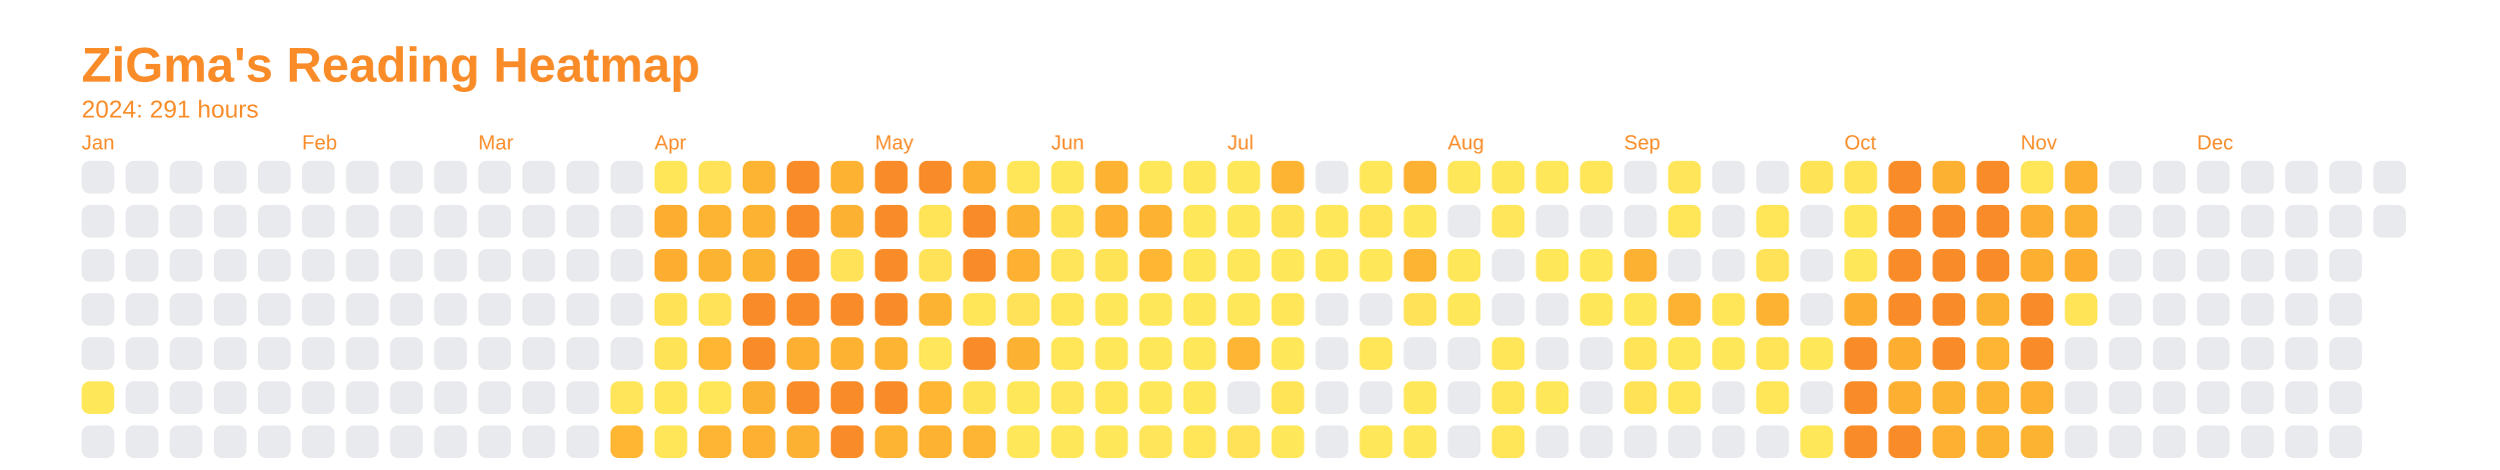
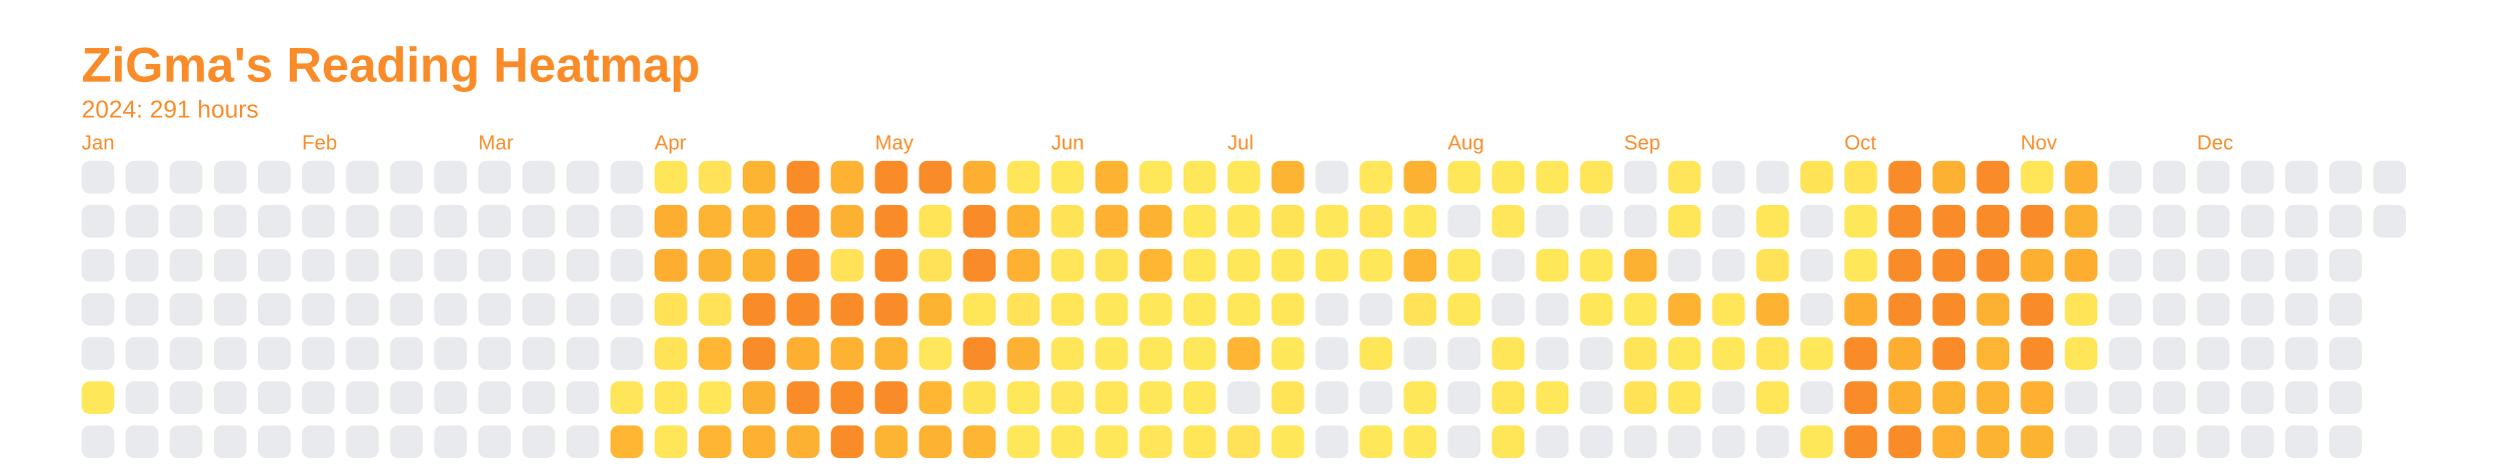
<svg xmlns="http://www.w3.org/2000/svg" baseProfile="full" height="57.5mm" version="1.1" viewBox="0,0,306.2,57.5" width="306.2mm">
  <defs />
  <rect fill="none" height="57.5" width="306.2" x="0" y="0" />
  <text fill="#f98c28" style="font-size:6px; font-family:Arial; font-weight:bold;" x="10" y="10">ZiGma's Reading Heatmap</text>
  <text fill="#f98c28" style="font-size:3px; font-family:Arial;" x="10" y="14.4">2024: 291 hours</text>
  <text fill="#f98c28" style="font-size:2.5px; font-family:Arial" x="10" y="18.3">Jan</text>
  <rect fill="#e8eaed" height="4" rx="1" ry="1" width="4" x="10" y="19.7" />
  <rect fill="#e8eaed" height="4" rx="1" ry="1" width="4" x="10" y="25.1" />
  <rect fill="#e8eaed" height="4" rx="1" ry="1" width="4" x="10" y="30.5" />
  <rect fill="#e8eaed" height="4" rx="1" ry="1" width="4" x="10" y="35.9" />
  <rect fill="#e8eaed" height="4" rx="1" ry="1" width="4" x="10" y="41.3" />
  <rect fill="#ffe75a" height="4" rx="1" ry="1" width="4" x="10" y="46.7" />
  <rect fill="#e8eaed" height="4" rx="1" ry="1" width="4" x="10" y="52.1" />
  <rect fill="#e8eaed" height="4" rx="1" ry="1" width="4" x="15.4" y="19.7" />
  <rect fill="#e8eaed" height="4" rx="1" ry="1" width="4" x="15.4" y="25.1" />
  <rect fill="#e8eaed" height="4" rx="1" ry="1" width="4" x="15.4" y="30.5" />
  <rect fill="#e8eaed" height="4" rx="1" ry="1" width="4" x="15.4" y="35.9" />
  <rect fill="#e8eaed" height="4" rx="1" ry="1" width="4" x="15.4" y="41.3" />
  <rect fill="#e8eaed" height="4" rx="1" ry="1" width="4" x="15.4" y="46.7" />
  <rect fill="#e8eaed" height="4" rx="1" ry="1" width="4" x="15.4" y="52.1" />
  <rect fill="#e8eaed" height="4" rx="1" ry="1" width="4" x="20.8" y="19.7" />
  <rect fill="#e8eaed" height="4" rx="1" ry="1" width="4" x="20.8" y="25.1" />
  <rect fill="#e8eaed" height="4" rx="1" ry="1" width="4" x="20.8" y="30.5" />
  <rect fill="#e8eaed" height="4" rx="1" ry="1" width="4" x="20.8" y="35.9" />
  <rect fill="#e8eaed" height="4" rx="1" ry="1" width="4" x="20.8" y="41.3" />
  <rect fill="#e8eaed" height="4" rx="1" ry="1" width="4" x="20.8" y="46.7" />
  <rect fill="#e8eaed" height="4" rx="1" ry="1" width="4" x="20.8" y="52.1" />
  <rect fill="#e8eaed" height="4" rx="1" ry="1" width="4" x="26.2" y="19.7" />
  <rect fill="#e8eaed" height="4" rx="1" ry="1" width="4" x="26.2" y="25.1" />
  <rect fill="#e8eaed" height="4" rx="1" ry="1" width="4" x="26.2" y="30.5" />
  <rect fill="#e8eaed" height="4" rx="1" ry="1" width="4" x="26.2" y="35.9" />
  <rect fill="#e8eaed" height="4" rx="1" ry="1" width="4" x="26.2" y="41.3" />
  <rect fill="#e8eaed" height="4" rx="1" ry="1" width="4" x="26.2" y="46.7" />
  <rect fill="#e8eaed" height="4" rx="1" ry="1" width="4" x="26.2" y="52.1" />
  <rect fill="#e8eaed" height="4" rx="1" ry="1" width="4" x="31.6" y="19.7" />
  <rect fill="#e8eaed" height="4" rx="1" ry="1" width="4" x="31.6" y="25.1" />
  <rect fill="#e8eaed" height="4" rx="1" ry="1" width="4" x="31.6" y="30.5" />
  <rect fill="#e8eaed" height="4" rx="1" ry="1" width="4" x="31.6" y="35.9" />
  <rect fill="#e8eaed" height="4" rx="1" ry="1" width="4" x="31.6" y="41.3" />
  <rect fill="#e8eaed" height="4" rx="1" ry="1" width="4" x="31.6" y="46.7" />
  <rect fill="#e8eaed" height="4" rx="1" ry="1" width="4" x="31.6" y="52.1" />
  <text fill="#f98c28" style="font-size:2.5px; font-family:Arial" x="37.0" y="18.3">Feb</text>
  <rect fill="#e8eaed" height="4" rx="1" ry="1" width="4" x="37.0" y="19.7" />
  <rect fill="#e8eaed" height="4" rx="1" ry="1" width="4" x="37.0" y="25.1" />
  <rect fill="#e8eaed" height="4" rx="1" ry="1" width="4" x="37.0" y="30.5" />
  <rect fill="#e8eaed" height="4" rx="1" ry="1" width="4" x="37.0" y="35.9" />
  <rect fill="#e8eaed" height="4" rx="1" ry="1" width="4" x="37.0" y="41.3" />
  <rect fill="#e8eaed" height="4" rx="1" ry="1" width="4" x="37.0" y="46.7" />
  <rect fill="#e8eaed" height="4" rx="1" ry="1" width="4" x="37.0" y="52.1" />
  <rect fill="#e8eaed" height="4" rx="1" ry="1" width="4" x="42.4" y="19.7" />
  <rect fill="#e8eaed" height="4" rx="1" ry="1" width="4" x="42.4" y="25.1" />
  <rect fill="#e8eaed" height="4" rx="1" ry="1" width="4" x="42.4" y="30.5" />
  <rect fill="#e8eaed" height="4" rx="1" ry="1" width="4" x="42.4" y="35.9" />
  <rect fill="#e8eaed" height="4" rx="1" ry="1" width="4" x="42.4" y="41.3" />
  <rect fill="#e8eaed" height="4" rx="1" ry="1" width="4" x="42.4" y="46.7" />
  <rect fill="#e8eaed" height="4" rx="1" ry="1" width="4" x="42.4" y="52.1" />
  <rect fill="#e8eaed" height="4" rx="1" ry="1" width="4" x="47.8" y="19.7" />
  <rect fill="#e8eaed" height="4" rx="1" ry="1" width="4" x="47.8" y="25.1" />
  <rect fill="#e8eaed" height="4" rx="1" ry="1" width="4" x="47.8" y="30.5" />
  <rect fill="#e8eaed" height="4" rx="1" ry="1" width="4" x="47.8" y="35.9" />
  <rect fill="#e8eaed" height="4" rx="1" ry="1" width="4" x="47.8" y="41.3" />
  <rect fill="#e8eaed" height="4" rx="1" ry="1" width="4" x="47.8" y="46.7" />
  <rect fill="#e8eaed" height="4" rx="1" ry="1" width="4" x="47.8" y="52.1" />
  <rect fill="#e8eaed" height="4" rx="1" ry="1" width="4" x="53.2" y="19.7" />
  <rect fill="#e8eaed" height="4" rx="1" ry="1" width="4" x="53.2" y="25.1" />
  <rect fill="#e8eaed" height="4" rx="1" ry="1" width="4" x="53.2" y="30.5" />
  <rect fill="#e8eaed" height="4" rx="1" ry="1" width="4" x="53.2" y="35.9" />
  <rect fill="#e8eaed" height="4" rx="1" ry="1" width="4" x="53.2" y="41.3" />
  <rect fill="#e8eaed" height="4" rx="1" ry="1" width="4" x="53.2" y="46.7" />
  <rect fill="#e8eaed" height="4" rx="1" ry="1" width="4" x="53.2" y="52.1" />
  <text fill="#f98c28" style="font-size:2.5px; font-family:Arial" x="58.6" y="18.3">Mar</text>
  <rect fill="#e8eaed" height="4" rx="1" ry="1" width="4" x="58.6" y="19.7" />
  <rect fill="#e8eaed" height="4" rx="1" ry="1" width="4" x="58.6" y="25.1" />
  <rect fill="#e8eaed" height="4" rx="1" ry="1" width="4" x="58.6" y="30.5" />
  <rect fill="#e8eaed" height="4" rx="1" ry="1" width="4" x="58.6" y="35.9" />
  <rect fill="#e8eaed" height="4" rx="1" ry="1" width="4" x="58.6" y="41.3" />
  <rect fill="#e8eaed" height="4" rx="1" ry="1" width="4" x="58.6" y="46.7" />
  <rect fill="#e8eaed" height="4" rx="1" ry="1" width="4" x="58.6" y="52.1" />
  <rect fill="#e8eaed" height="4" rx="1" ry="1" width="4" x="64" y="19.7" />
  <rect fill="#e8eaed" height="4" rx="1" ry="1" width="4" x="64" y="25.1" />
  <rect fill="#e8eaed" height="4" rx="1" ry="1" width="4" x="64" y="30.5" />
  <rect fill="#e8eaed" height="4" rx="1" ry="1" width="4" x="64" y="35.9" />
  <rect fill="#e8eaed" height="4" rx="1" ry="1" width="4" x="64" y="41.3" />
  <rect fill="#e8eaed" height="4" rx="1" ry="1" width="4" x="64" y="46.7" />
  <rect fill="#e8eaed" height="4" rx="1" ry="1" width="4" x="64" y="52.1" />
  <rect fill="#e8eaed" height="4" rx="1" ry="1" width="4" x="69.4" y="19.7" />
  <rect fill="#e8eaed" height="4" rx="1" ry="1" width="4" x="69.4" y="25.1" />
  <rect fill="#e8eaed" height="4" rx="1" ry="1" width="4" x="69.4" y="30.5" />
  <rect fill="#e8eaed" height="4" rx="1" ry="1" width="4" x="69.4" y="35.9" />
  <rect fill="#e8eaed" height="4" rx="1" ry="1" width="4" x="69.4" y="41.3" />
  <rect fill="#e8eaed" height="4" rx="1" ry="1" width="4" x="69.4" y="46.7" />
  <rect fill="#e8eaed" height="4" rx="1" ry="1" width="4" x="69.4" y="52.1" />
  <rect fill="#e8eaed" height="4" rx="1" ry="1" width="4" x="74.8" y="19.7" />
  <rect fill="#e8eaed" height="4" rx="1" ry="1" width="4" x="74.8" y="25.1" />
  <rect fill="#e8eaed" height="4" rx="1" ry="1" width="4" x="74.8" y="30.5" />
  <rect fill="#e8eaed" height="4" rx="1" ry="1" width="4" x="74.8" y="35.9" />
  <rect fill="#e8eaed" height="4" rx="1" ry="1" width="4" x="74.8" y="41.3" />
  <rect fill="#ffe559" height="4" rx="1" ry="1" width="4" x="74.8" y="46.7" />
  <rect fill="#feb633" height="4" rx="1" ry="1" width="4" x="74.8" y="52.1" />
  <text fill="#f98c28" style="font-size:2.5px; font-family:Arial" x="80.2" y="18.3">Apr</text>
  <rect fill="#ffe659" height="4" rx="1" ry="1" width="4" x="80.2" y="19.7" />
  <rect fill="#fdae31" height="4" rx="1" ry="1" width="4" x="80.2" y="25.1" />
  <rect fill="#fdae31" height="4" rx="1" ry="1" width="4" x="80.2" y="30.5" />
  <rect fill="#ffe256" height="4" rx="1" ry="1" width="4" x="80.2" y="35.9" />
  <rect fill="#ffe357" height="4" rx="1" ry="1" width="4" x="80.2" y="41.3" />
  <rect fill="#ffe659" height="4" rx="1" ry="1" width="4" x="80.2" y="46.7" />
  <rect fill="#ffe659" height="4" rx="1" ry="1" width="4" x="80.2" y="52.1" />
  <rect fill="#ffe257" height="4" rx="1" ry="1" width="4" x="85.6" y="19.7" />
  <rect fill="#feb433" height="4" rx="1" ry="1" width="4" x="85.6" y="25.1" />
  <rect fill="#fdb332" height="4" rx="1" ry="1" width="4" x="85.6" y="30.5" />
  <rect fill="#ffe257" height="4" rx="1" ry="1" width="4" x="85.6" y="35.9" />
  <rect fill="#feb633" height="4" rx="1" ry="1" width="4" x="85.6" y="41.3" />
  <rect fill="#ffe659" height="4" rx="1" ry="1" width="4" x="85.6" y="46.7" />
  <rect fill="#feb533" height="4" rx="1" ry="1" width="4" x="85.6" y="52.1" />
  <rect fill="#fdb432" height="4" rx="1" ry="1" width="4" x="91" y="19.7" />
  <rect fill="#fdb232" height="4" rx="1" ry="1" width="4" x="91" y="25.1" />
  <rect fill="#fdb332" height="4" rx="1" ry="1" width="4" x="91" y="30.5" />
  <rect fill="#f98c28" height="4" rx="1" ry="1" width="4" x="91" y="35.9" />
  <rect fill="#f98c28" height="4" rx="1" ry="1" width="4" x="91" y="41.3" />
  <rect fill="#fdb132" height="4" rx="1" ry="1" width="4" x="91" y="46.7" />
  <rect fill="#fdb031" height="4" rx="1" ry="1" width="4" x="91" y="52.1" />
  <rect fill="#f98c28" height="4" rx="1" ry="1" width="4" x="96.4" y="19.7" />
  <rect fill="#f98c28" height="4" rx="1" ry="1" width="4" x="96.4" y="25.1" />
  <rect fill="#f98c28" height="4" rx="1" ry="1" width="4" x="96.4" y="30.5" />
  <rect fill="#f98c28" height="4" rx="1" ry="1" width="4" x="96.4" y="35.9" />
  <rect fill="#fdaf31" height="4" rx="1" ry="1" width="4" x="96.4" y="41.3" />
  <rect fill="#f98c28" height="4" rx="1" ry="1" width="4" x="96.4" y="46.7" />
  <rect fill="#fdb132" height="4" rx="1" ry="1" width="4" x="96.4" y="52.1" />
  <rect fill="#fdb232" height="4" rx="1" ry="1" width="4" x="101.8" y="19.7" />
  <rect fill="#fdb132" height="4" rx="1" ry="1" width="4" x="101.8" y="25.1" />
  <rect fill="#ffe257" height="4" rx="1" ry="1" width="4" x="101.8" y="30.5" />
  <rect fill="#f98c28" height="4" rx="1" ry="1" width="4" x="101.8" y="35.9" />
  <rect fill="#fdb232" height="4" rx="1" ry="1" width="4" x="101.8" y="41.3" />
  <rect fill="#f98c28" height="4" rx="1" ry="1" width="4" x="101.8" y="46.7" />
  <rect fill="#f98c28" height="4" rx="1" ry="1" width="4" x="101.8" y="52.1" />
  <text fill="#f98c28" style="font-size:2.5px; font-family:Arial" x="107.2" y="18.3">May</text>
  <rect fill="#f98c28" height="4" rx="1" ry="1" width="4" x="107.2" y="19.7" />
  <rect fill="#f98c28" height="4" rx="1" ry="1" width="4" x="107.2" y="25.1" />
  <rect fill="#f98c28" height="4" rx="1" ry="1" width="4" x="107.2" y="30.5" />
  <rect fill="#f98c28" height="4" rx="1" ry="1" width="4" x="107.2" y="35.9" />
  <rect fill="#fdb433" height="4" rx="1" ry="1" width="4" x="107.2" y="41.3" />
  <rect fill="#f98c28" height="4" rx="1" ry="1" width="4" x="107.2" y="46.7" />
  <rect fill="#fdb433" height="4" rx="1" ry="1" width="4" x="107.2" y="52.1" />
  <rect fill="#f98c28" height="4" rx="1" ry="1" width="4" x="112.6" y="19.7" />
  <rect fill="#ffe458" height="4" rx="1" ry="1" width="4" x="112.6" y="25.1" />
  <rect fill="#ffe257" height="4" rx="1" ry="1" width="4" x="112.6" y="30.5" />
  <rect fill="#fdb332" height="4" rx="1" ry="1" width="4" x="112.6" y="35.9" />
  <rect fill="#ffe65a" height="4" rx="1" ry="1" width="4" x="112.6" y="41.3" />
  <rect fill="#feb633" height="4" rx="1" ry="1" width="4" x="112.6" y="46.7" />
  <rect fill="#fdb232" height="4" rx="1" ry="1" width="4" x="112.6" y="52.1" />
  <rect fill="#fdaf31" height="4" rx="1" ry="1" width="4" x="118" y="19.7" />
  <rect fill="#f98c28" height="4" rx="1" ry="1" width="4" x="118" y="25.1" />
  <rect fill="#f98c28" height="4" rx="1" ry="1" width="4" x="118" y="30.5" />
  <rect fill="#ffe558" height="4" rx="1" ry="1" width="4" x="118" y="35.9" />
  <rect fill="#f98c28" height="4" rx="1" ry="1" width="4" x="118" y="41.3" />
  <rect fill="#ffe357" height="4" rx="1" ry="1" width="4" x="118" y="46.7" />
  <rect fill="#feb533" height="4" rx="1" ry="1" width="4" x="118" y="52.1" />
  <rect fill="#ffe659" height="4" rx="1" ry="1" width="4" x="123.4" y="19.7" />
  <rect fill="#fdb132" height="4" rx="1" ry="1" width="4" x="123.4" y="25.1" />
  <rect fill="#fdb032" height="4" rx="1" ry="1" width="4" x="123.4" y="30.5" />
  <rect fill="#ffe257" height="4" rx="1" ry="1" width="4" x="123.4" y="35.9" />
  <rect fill="#fdb132" height="4" rx="1" ry="1" width="4" x="123.4" y="41.3" />
  <rect fill="#ffe75a" height="4" rx="1" ry="1" width="4" x="123.4" y="46.7" />
  <rect fill="#ffe75a" height="4" rx="1" ry="1" width="4" x="123.4" y="52.1" />
  <text fill="#f98c28" style="font-size:2.5px; font-family:Arial" x="128.8" y="18.3">Jun</text>
  <rect fill="#ffe75a" height="4" rx="1" ry="1" width="4" x="128.8" y="19.7" />
  <rect fill="#ffe357" height="4" rx="1" ry="1" width="4" x="128.8" y="25.1" />
  <rect fill="#ffe559" height="4" rx="1" ry="1" width="4" x="128.8" y="30.5" />
  <rect fill="#ffe558" height="4" rx="1" ry="1" width="4" x="128.8" y="35.9" />
  <rect fill="#ffe659" height="4" rx="1" ry="1" width="4" x="128.8" y="41.3" />
  <rect fill="#ffe65a" height="4" rx="1" ry="1" width="4" x="128.8" y="46.7" />
  <rect fill="#ffe75a" height="4" rx="1" ry="1" width="4" x="128.8" y="52.1" />
  <rect fill="#fdb232" height="4" rx="1" ry="1" width="4" x="134.2" y="19.7" />
  <rect fill="#fdb031" height="4" rx="1" ry="1" width="4" x="134.2" y="25.1" />
  <rect fill="#ffe357" height="4" rx="1" ry="1" width="4" x="134.2" y="30.5" />
  <rect fill="#ffe75a" height="4" rx="1" ry="1" width="4" x="134.2" y="35.9" />
  <rect fill="#ffe75a" height="4" rx="1" ry="1" width="4" x="134.2" y="41.3" />
  <rect fill="#ffe659" height="4" rx="1" ry="1" width="4" x="134.2" y="46.7" />
  <rect fill="#ffe75a" height="4" rx="1" ry="1" width="4" x="134.2" y="52.1" />
  <rect fill="#ffe75a" height="4" rx="1" ry="1" width="4" x="139.6" y="19.7" />
  <rect fill="#fdb232" height="4" rx="1" ry="1" width="4" x="139.6" y="25.1" />
  <rect fill="#feb633" height="4" rx="1" ry="1" width="4" x="139.6" y="30.5" />
  <rect fill="#ffe75a" height="4" rx="1" ry="1" width="4" x="139.6" y="35.9" />
  <rect fill="#ffe75a" height="4" rx="1" ry="1" width="4" x="139.6" y="41.3" />
  <rect fill="#ffe75a" height="4" rx="1" ry="1" width="4" x="139.6" y="46.7" />
  <rect fill="#ffe559" height="4" rx="1" ry="1" width="4" x="139.6" y="52.1" />
  <rect fill="#ffe75a" height="4" rx="1" ry="1" width="4" x="145" y="19.7" />
  <rect fill="#ffe75a" height="4" rx="1" ry="1" width="4" x="145" y="25.1" />
  <rect fill="#ffe75a" height="4" rx="1" ry="1" width="4" x="145" y="30.5" />
  <rect fill="#ffe75a" height="4" rx="1" ry="1" width="4" x="145" y="35.9" />
  <rect fill="#ffe75a" height="4" rx="1" ry="1" width="4" x="145" y="41.3" />
  <rect fill="#ffe75a" height="4" rx="1" ry="1" width="4" x="145" y="46.7" />
  <rect fill="#ffe659" height="4" rx="1" ry="1" width="4" x="145" y="52.1" />
  <text fill="#f98c28" style="font-size:2.5px; font-family:Arial" x="150.4" y="18.3">Jul</text>
  <rect fill="#ffe75a" height="4" rx="1" ry="1" width="4" x="150.4" y="19.7" />
  <rect fill="#ffe75a" height="4" rx="1" ry="1" width="4" x="150.4" y="25.1" />
  <rect fill="#ffe75a" height="4" rx="1" ry="1" width="4" x="150.4" y="30.5" />
  <rect fill="#ffe75a" height="4" rx="1" ry="1" width="4" x="150.4" y="35.9" />
  <rect fill="#feb533" height="4" rx="1" ry="1" width="4" x="150.4" y="41.3" />
  <rect fill="#e8eaed" height="4" rx="1" ry="1" width="4" x="150.4" y="46.7" />
  <rect fill="#ffe257" height="4" rx="1" ry="1" width="4" x="150.4" y="52.1" />
  <rect fill="#feb433" height="4" rx="1" ry="1" width="4" x="155.8" y="19.7" />
  <rect fill="#ffe357" height="4" rx="1" ry="1" width="4" x="155.8" y="25.1" />
  <rect fill="#ffe75a" height="4" rx="1" ry="1" width="4" x="155.8" y="30.5" />
  <rect fill="#ffe659" height="4" rx="1" ry="1" width="4" x="155.8" y="35.9" />
  <rect fill="#ffe75a" height="4" rx="1" ry="1" width="4" x="155.8" y="41.3" />
  <rect fill="#ffe458" height="4" rx="1" ry="1" width="4" x="155.8" y="46.7" />
  <rect fill="#ffe75a" height="4" rx="1" ry="1" width="4" x="155.8" y="52.1" />
  <rect fill="#e8eaed" height="4" rx="1" ry="1" width="4" x="161.2" y="19.7" />
  <rect fill="#ffe75a" height="4" rx="1" ry="1" width="4" x="161.2" y="25.1" />
  <rect fill="#ffe75a" height="4" rx="1" ry="1" width="4" x="161.2" y="30.5" />
  <rect fill="#e8eaed" height="4" rx="1" ry="1" width="4" x="161.2" y="35.9" />
  <rect fill="#e8eaed" height="4" rx="1" ry="1" width="4" x="161.2" y="41.3" />
  <rect fill="#e8eaed" height="4" rx="1" ry="1" width="4" x="161.2" y="46.7" />
  <rect fill="#e8eaed" height="4" rx="1" ry="1" width="4" x="161.2" y="52.1" />
  <rect fill="#ffe75a" height="4" rx="1" ry="1" width="4" x="166.6" y="19.7" />
  <rect fill="#ffe458" height="4" rx="1" ry="1" width="4" x="166.6" y="25.1" />
  <rect fill="#ffe75a" height="4" rx="1" ry="1" width="4" x="166.6" y="30.5" />
  <rect fill="#e8eaed" height="4" rx="1" ry="1" width="4" x="166.6" y="35.9" />
  <rect fill="#ffe659" height="4" rx="1" ry="1" width="4" x="166.6" y="41.3" />
  <rect fill="#e8eaed" height="4" rx="1" ry="1" width="4" x="166.6" y="46.7" />
  <rect fill="#ffe75a" height="4" rx="1" ry="1" width="4" x="166.6" y="52.1" />
  <rect fill="#fdb132" height="4" rx="1" ry="1" width="4" x="172" y="19.7" />
  <rect fill="#ffe75a" height="4" rx="1" ry="1" width="4" x="172" y="25.1" />
  <rect fill="#fdb433" height="4" rx="1" ry="1" width="4" x="172" y="30.5" />
  <rect fill="#ffe257" height="4" rx="1" ry="1" width="4" x="172" y="35.9" />
  <rect fill="#e8eaed" height="4" rx="1" ry="1" width="4" x="172" y="41.3" />
  <rect fill="#ffe75a" height="4" rx="1" ry="1" width="4" x="172" y="46.7" />
  <rect fill="#ffe75a" height="4" rx="1" ry="1" width="4" x="172" y="52.1" />
  <text fill="#f98c28" style="font-size:2.5px; font-family:Arial" x="177.4" y="18.3">Aug</text>
  <rect fill="#ffe75a" height="4" rx="1" ry="1" width="4" x="177.4" y="19.7" />
  <rect fill="#e8eaed" height="4" rx="1" ry="1" width="4" x="177.4" y="25.1" />
  <rect fill="#ffe75a" height="4" rx="1" ry="1" width="4" x="177.4" y="30.5" />
  <rect fill="#ffe75a" height="4" rx="1" ry="1" width="4" x="177.4" y="35.9" />
  <rect fill="#e8eaed" height="4" rx="1" ry="1" width="4" x="177.4" y="41.3" />
  <rect fill="#e8eaed" height="4" rx="1" ry="1" width="4" x="177.4" y="46.7" />
  <rect fill="#e8eaed" height="4" rx="1" ry="1" width="4" x="177.4" y="52.1" />
  <rect fill="#ffe75a" height="4" rx="1" ry="1" width="4" x="182.8" y="19.7" />
  <rect fill="#ffe65a" height="4" rx="1" ry="1" width="4" x="182.8" y="25.1" />
  <rect fill="#e8eaed" height="4" rx="1" ry="1" width="4" x="182.8" y="30.5" />
  <rect fill="#e8eaed" height="4" rx="1" ry="1" width="4" x="182.8" y="35.9" />
  <rect fill="#ffe659" height="4" rx="1" ry="1" width="4" x="182.8" y="41.3" />
  <rect fill="#ffe659" height="4" rx="1" ry="1" width="4" x="182.8" y="46.7" />
  <rect fill="#ffe558" height="4" rx="1" ry="1" width="4" x="182.8" y="52.1" />
  <rect fill="#ffe75a" height="4" rx="1" ry="1" width="4" x="188.2" y="19.7" />
  <rect fill="#e8eaed" height="4" rx="1" ry="1" width="4" x="188.2" y="25.1" />
  <rect fill="#ffe75a" height="4" rx="1" ry="1" width="4" x="188.2" y="30.5" />
  <rect fill="#e8eaed" height="4" rx="1" ry="1" width="4" x="188.2" y="35.9" />
  <rect fill="#e8eaed" height="4" rx="1" ry="1" width="4" x="188.2" y="41.3" />
  <rect fill="#ffe75a" height="4" rx="1" ry="1" width="4" x="188.2" y="46.7" />
  <rect fill="#e8eaed" height="4" rx="1" ry="1" width="4" x="188.2" y="52.1" />
  <rect fill="#ffe558" height="4" rx="1" ry="1" width="4" x="193.6" y="19.7" />
  <rect fill="#e8eaed" height="4" rx="1" ry="1" width="4" x="193.6" y="25.1" />
  <rect fill="#ffe75a" height="4" rx="1" ry="1" width="4" x="193.6" y="30.5" />
  <rect fill="#ffe75a" height="4" rx="1" ry="1" width="4" x="193.6" y="35.9" />
  <rect fill="#e8eaed" height="4" rx="1" ry="1" width="4" x="193.6" y="41.3" />
  <rect fill="#e8eaed" height="4" rx="1" ry="1" width="4" x="193.6" y="46.7" />
  <rect fill="#e8eaed" height="4" rx="1" ry="1" width="4" x="193.6" y="52.1" />
  <text fill="#f98c28" style="font-size:2.5px; font-family:Arial" x="199" y="18.3">Sep</text>
  <rect fill="#e8eaed" height="4" rx="1" ry="1" width="4" x="199" y="19.7" />
  <rect fill="#e8eaed" height="4" rx="1" ry="1" width="4" x="199" y="25.1" />
  <rect fill="#fdb132" height="4" rx="1" ry="1" width="4" x="199" y="30.5" />
  <rect fill="#ffe75a" height="4" rx="1" ry="1" width="4" x="199" y="35.9" />
  <rect fill="#ffe458" height="4" rx="1" ry="1" width="4" x="199" y="41.3" />
  <rect fill="#ffe256" height="4" rx="1" ry="1" width="4" x="199" y="46.7" />
  <rect fill="#e8eaed" height="4" rx="1" ry="1" width="4" x="199" y="52.1" />
  <rect fill="#ffe559" height="4" rx="1" ry="1" width="4" x="204.4" y="19.7" />
  <rect fill="#ffe659" height="4" rx="1" ry="1" width="4" x="204.4" y="25.1" />
  <rect fill="#e8eaed" height="4" rx="1" ry="1" width="4" x="204.4" y="30.5" />
  <rect fill="#fdb232" height="4" rx="1" ry="1" width="4" x="204.4" y="35.9" />
  <rect fill="#ffe75a" height="4" rx="1" ry="1" width="4" x="204.4" y="41.3" />
  <rect fill="#ffe659" height="4" rx="1" ry="1" width="4" x="204.4" y="46.7" />
  <rect fill="#e8eaed" height="4" rx="1" ry="1" width="4" x="204.4" y="52.1" />
  <rect fill="#e8eaed" height="4" rx="1" ry="1" width="4" x="209.8" y="19.7" />
  <rect fill="#e8eaed" height="4" rx="1" ry="1" width="4" x="209.8" y="25.1" />
  <rect fill="#e8eaed" height="4" rx="1" ry="1" width="4" x="209.8" y="30.5" />
  <rect fill="#ffe659" height="4" rx="1" ry="1" width="4" x="209.8" y="35.9" />
  <rect fill="#ffe75a" height="4" rx="1" ry="1" width="4" x="209.8" y="41.3" />
  <rect fill="#e8eaed" height="4" rx="1" ry="1" width="4" x="209.8" y="46.7" />
  <rect fill="#e8eaed" height="4" rx="1" ry="1" width="4" x="209.8" y="52.1" />
  <rect fill="#e8eaed" height="4" rx="1" ry="1" width="4" x="215.2" y="19.7" />
  <rect fill="#ffe558" height="4" rx="1" ry="1" width="4" x="215.2" y="25.1" />
  <rect fill="#ffe257" height="4" rx="1" ry="1" width="4" x="215.2" y="30.5" />
  <rect fill="#fdb232" height="4" rx="1" ry="1" width="4" x="215.2" y="35.9" />
  <rect fill="#ffe458" height="4" rx="1" ry="1" width="4" x="215.2" y="41.3" />
  <rect fill="#ffe558" height="4" rx="1" ry="1" width="4" x="215.2" y="46.7" />
  <rect fill="#e8eaed" height="4" rx="1" ry="1" width="4" x="215.2" y="52.1" />
  <rect fill="#ffe357" height="4" rx="1" ry="1" width="4" x="220.6" y="19.7" />
  <rect fill="#e8eaed" height="4" rx="1" ry="1" width="4" x="220.6" y="25.1" />
  <rect fill="#e8eaed" height="4" rx="1" ry="1" width="4" x="220.6" y="30.5" />
  <rect fill="#e8eaed" height="4" rx="1" ry="1" width="4" x="220.6" y="35.9" />
  <rect fill="#ffe75a" height="4" rx="1" ry="1" width="4" x="220.6" y="41.3" />
  <rect fill="#e8eaed" height="4" rx="1" ry="1" width="4" x="220.6" y="46.7" />
  <rect fill="#ffe75a" height="4" rx="1" ry="1" width="4" x="220.6" y="52.1" />
  <text fill="#f98c28" style="font-size:2.5px; font-family:Arial" x="226" y="18.3">Oct</text>
  <rect fill="#ffe458" height="4" rx="1" ry="1" width="4" x="226" y="19.7" />
  <rect fill="#ffe75a" height="4" rx="1" ry="1" width="4" x="226" y="25.1" />
  <rect fill="#ffe75a" height="4" rx="1" ry="1" width="4" x="226" y="30.5" />
  <rect fill="#fdae31" height="4" rx="1" ry="1" width="4" x="226" y="35.9" />
  <rect fill="#f98c28" height="4" rx="1" ry="1" width="4" x="226" y="41.3" />
  <rect fill="#f98c28" height="4" rx="1" ry="1" width="4" x="226" y="46.7" />
  <rect fill="#f98c28" height="4" rx="1" ry="1" width="4" x="226" y="52.1" />
  <rect fill="#f98c28" height="4" rx="1" ry="1" width="4" x="231.4" y="19.7" />
  <rect fill="#f98c28" height="4" rx="1" ry="1" width="4" x="231.4" y="25.1" />
  <rect fill="#f98c28" height="4" rx="1" ry="1" width="4" x="231.4" y="30.5" />
  <rect fill="#f98c28" height="4" rx="1" ry="1" width="4" x="231.4" y="35.9" />
  <rect fill="#fdae31" height="4" rx="1" ry="1" width="4" x="231.4" y="41.3" />
  <rect fill="#fdaf31" height="4" rx="1" ry="1" width="4" x="231.4" y="46.7" />
  <rect fill="#f98c28" height="4" rx="1" ry="1" width="4" x="231.4" y="52.1" />
  <rect fill="#fdb132" height="4" rx="1" ry="1" width="4" x="236.8" y="19.7" />
  <rect fill="#f98c28" height="4" rx="1" ry="1" width="4" x="236.8" y="25.1" />
  <rect fill="#f98c28" height="4" rx="1" ry="1" width="4" x="236.8" y="30.5" />
  <rect fill="#f98c28" height="4" rx="1" ry="1" width="4" x="236.8" y="35.9" />
  <rect fill="#f98c28" height="4" rx="1" ry="1" width="4" x="236.8" y="41.3" />
  <rect fill="#feb433" height="4" rx="1" ry="1" width="4" x="236.8" y="46.7" />
  <rect fill="#fdb031" height="4" rx="1" ry="1" width="4" x="236.8" y="52.1" />
  <rect fill="#f98c28" height="4" rx="1" ry="1" width="4" x="242.2" y="19.7" />
  <rect fill="#f98c28" height="4" rx="1" ry="1" width="4" x="242.2" y="25.1" />
  <rect fill="#f98c28" height="4" rx="1" ry="1" width="4" x="242.2" y="30.5" />
  <rect fill="#fdb132" height="4" rx="1" ry="1" width="4" x="242.2" y="35.9" />
  <rect fill="#feb533" height="4" rx="1" ry="1" width="4" x="242.2" y="41.3" />
  <rect fill="#fdb433" height="4" rx="1" ry="1" width="4" x="242.2" y="46.7" />
  <rect fill="#fdb332" height="4" rx="1" ry="1" width="4" x="242.2" y="52.1" />
  <text fill="#f98c28" style="font-size:2.5px; font-family:Arial" x="247.6" y="18.3">Nov</text>
  <rect fill="#ffe659" height="4" rx="1" ry="1" width="4" x="247.6" y="19.7" />
-   <rect fill="#fdad31" height="4" rx="1" ry="1" width="4" x="247.6" y="25.1" />
+   <rect fill="#f98c28" height="4" rx="1" ry="1" width="4" x="247.6" y="25.1" />
  <rect fill="#fdaf31" height="4" rx="1" ry="1" width="4" x="247.6" y="30.5" />
  <rect fill="#f98c28" height="4" rx="1" ry="1" width="4" x="247.6" y="35.9" />
  <rect fill="#f98c28" height="4" rx="1" ry="1" width="4" x="247.6" y="41.3" />
  <rect fill="#fdb032" height="4" rx="1" ry="1" width="4" x="247.6" y="46.7" />
  <rect fill="#fdb332" height="4" rx="1" ry="1" width="4" x="247.6" y="52.1" />
  <rect fill="#fdaf31" height="4" rx="1" ry="1" width="4" x="253" y="19.7" />
  <rect fill="#fdb132" height="4" rx="1" ry="1" width="4" x="253" y="25.1" />
  <rect fill="#fdae31" height="4" rx="1" ry="1" width="4" x="253" y="30.5" />
  <rect fill="#ffe458" height="4" rx="1" ry="1" width="4" x="253" y="35.9" />
-   <rect fill="#e8eaed" height="4" rx="1" ry="1" width="4" x="253" y="41.3" />
+   <rect fill="#ffe558" height="4" rx="1" ry="1" width="4" x="253" y="41.3" />
  <rect fill="#e8eaed" height="4" rx="1" ry="1" width="4" x="253" y="46.7" />
  <rect fill="#e8eaed" height="4" rx="1" ry="1" width="4" x="253" y="52.1" />
  <rect fill="#e8eaed" height="4" rx="1" ry="1" width="4" x="258.4" y="19.7" />
  <rect fill="#e8eaed" height="4" rx="1" ry="1" width="4" x="258.4" y="25.1" />
  <rect fill="#e8eaed" height="4" rx="1" ry="1" width="4" x="258.4" y="30.5" />
  <rect fill="#e8eaed" height="4" rx="1" ry="1" width="4" x="258.4" y="35.9" />
  <rect fill="#e8eaed" height="4" rx="1" ry="1" width="4" x="258.4" y="41.3" />
  <rect fill="#e8eaed" height="4" rx="1" ry="1" width="4" x="258.4" y="46.7" />
  <rect fill="#e8eaed" height="4" rx="1" ry="1" width="4" x="258.4" y="52.1" />
  <rect fill="#e8eaed" height="4" rx="1" ry="1" width="4" x="263.8" y="19.7" />
  <rect fill="#e8eaed" height="4" rx="1" ry="1" width="4" x="263.8" y="25.1" />
  <rect fill="#e8eaed" height="4" rx="1" ry="1" width="4" x="263.8" y="30.5" />
  <rect fill="#e8eaed" height="4" rx="1" ry="1" width="4" x="263.8" y="35.9" />
  <rect fill="#e8eaed" height="4" rx="1" ry="1" width="4" x="263.8" y="41.3" />
  <rect fill="#e8eaed" height="4" rx="1" ry="1" width="4" x="263.8" y="46.7" />
  <rect fill="#e8eaed" height="4" rx="1" ry="1" width="4" x="263.8" y="52.1" />
  <text fill="#f98c28" style="font-size:2.5px; font-family:Arial" x="269.2" y="18.3">Dec</text>
  <rect fill="#e8eaed" height="4" rx="1" ry="1" width="4" x="269.2" y="19.7" />
  <rect fill="#e8eaed" height="4" rx="1" ry="1" width="4" x="269.2" y="25.1" />
  <rect fill="#e8eaed" height="4" rx="1" ry="1" width="4" x="269.2" y="30.5" />
  <rect fill="#e8eaed" height="4" rx="1" ry="1" width="4" x="269.2" y="35.9" />
  <rect fill="#e8eaed" height="4" rx="1" ry="1" width="4" x="269.2" y="41.3" />
  <rect fill="#e8eaed" height="4" rx="1" ry="1" width="4" x="269.2" y="46.7" />
  <rect fill="#e8eaed" height="4" rx="1" ry="1" width="4" x="269.2" y="52.1" />
  <rect fill="#e8eaed" height="4" rx="1" ry="1" width="4" x="274.6" y="19.7" />
  <rect fill="#e8eaed" height="4" rx="1" ry="1" width="4" x="274.6" y="25.1" />
  <rect fill="#e8eaed" height="4" rx="1" ry="1" width="4" x="274.6" y="30.5" />
  <rect fill="#e8eaed" height="4" rx="1" ry="1" width="4" x="274.6" y="35.9" />
  <rect fill="#e8eaed" height="4" rx="1" ry="1" width="4" x="274.6" y="41.3" />
  <rect fill="#e8eaed" height="4" rx="1" ry="1" width="4" x="274.6" y="46.7" />
  <rect fill="#e8eaed" height="4" rx="1" ry="1" width="4" x="274.6" y="52.1" />
  <rect fill="#e8eaed" height="4" rx="1" ry="1" width="4" x="280" y="19.7" />
  <rect fill="#e8eaed" height="4" rx="1" ry="1" width="4" x="280" y="25.1" />
  <rect fill="#e8eaed" height="4" rx="1" ry="1" width="4" x="280" y="30.5" />
  <rect fill="#e8eaed" height="4" rx="1" ry="1" width="4" x="280" y="35.9" />
  <rect fill="#e8eaed" height="4" rx="1" ry="1" width="4" x="280" y="41.3" />
  <rect fill="#e8eaed" height="4" rx="1" ry="1" width="4" x="280" y="46.7" />
  <rect fill="#e8eaed" height="4" rx="1" ry="1" width="4" x="280" y="52.1" />
  <rect fill="#e8eaed" height="4" rx="1" ry="1" width="4" x="285.4" y="19.7" />
  <rect fill="#e8eaed" height="4" rx="1" ry="1" width="4" x="285.4" y="25.1" />
  <rect fill="#e8eaed" height="4" rx="1" ry="1" width="4" x="285.4" y="30.5" />
  <rect fill="#e8eaed" height="4" rx="1" ry="1" width="4" x="285.4" y="35.9" />
  <rect fill="#e8eaed" height="4" rx="1" ry="1" width="4" x="285.4" y="41.3" />
  <rect fill="#e8eaed" height="4" rx="1" ry="1" width="4" x="285.4" y="46.7" />
  <rect fill="#e8eaed" height="4" rx="1" ry="1" width="4" x="285.4" y="52.1" />
  <rect fill="#e8eaed" height="4" rx="1" ry="1" width="4" x="290.8" y="19.7" />
  <rect fill="#e8eaed" height="4" rx="1" ry="1" width="4" x="290.8" y="25.1" />
</svg>
